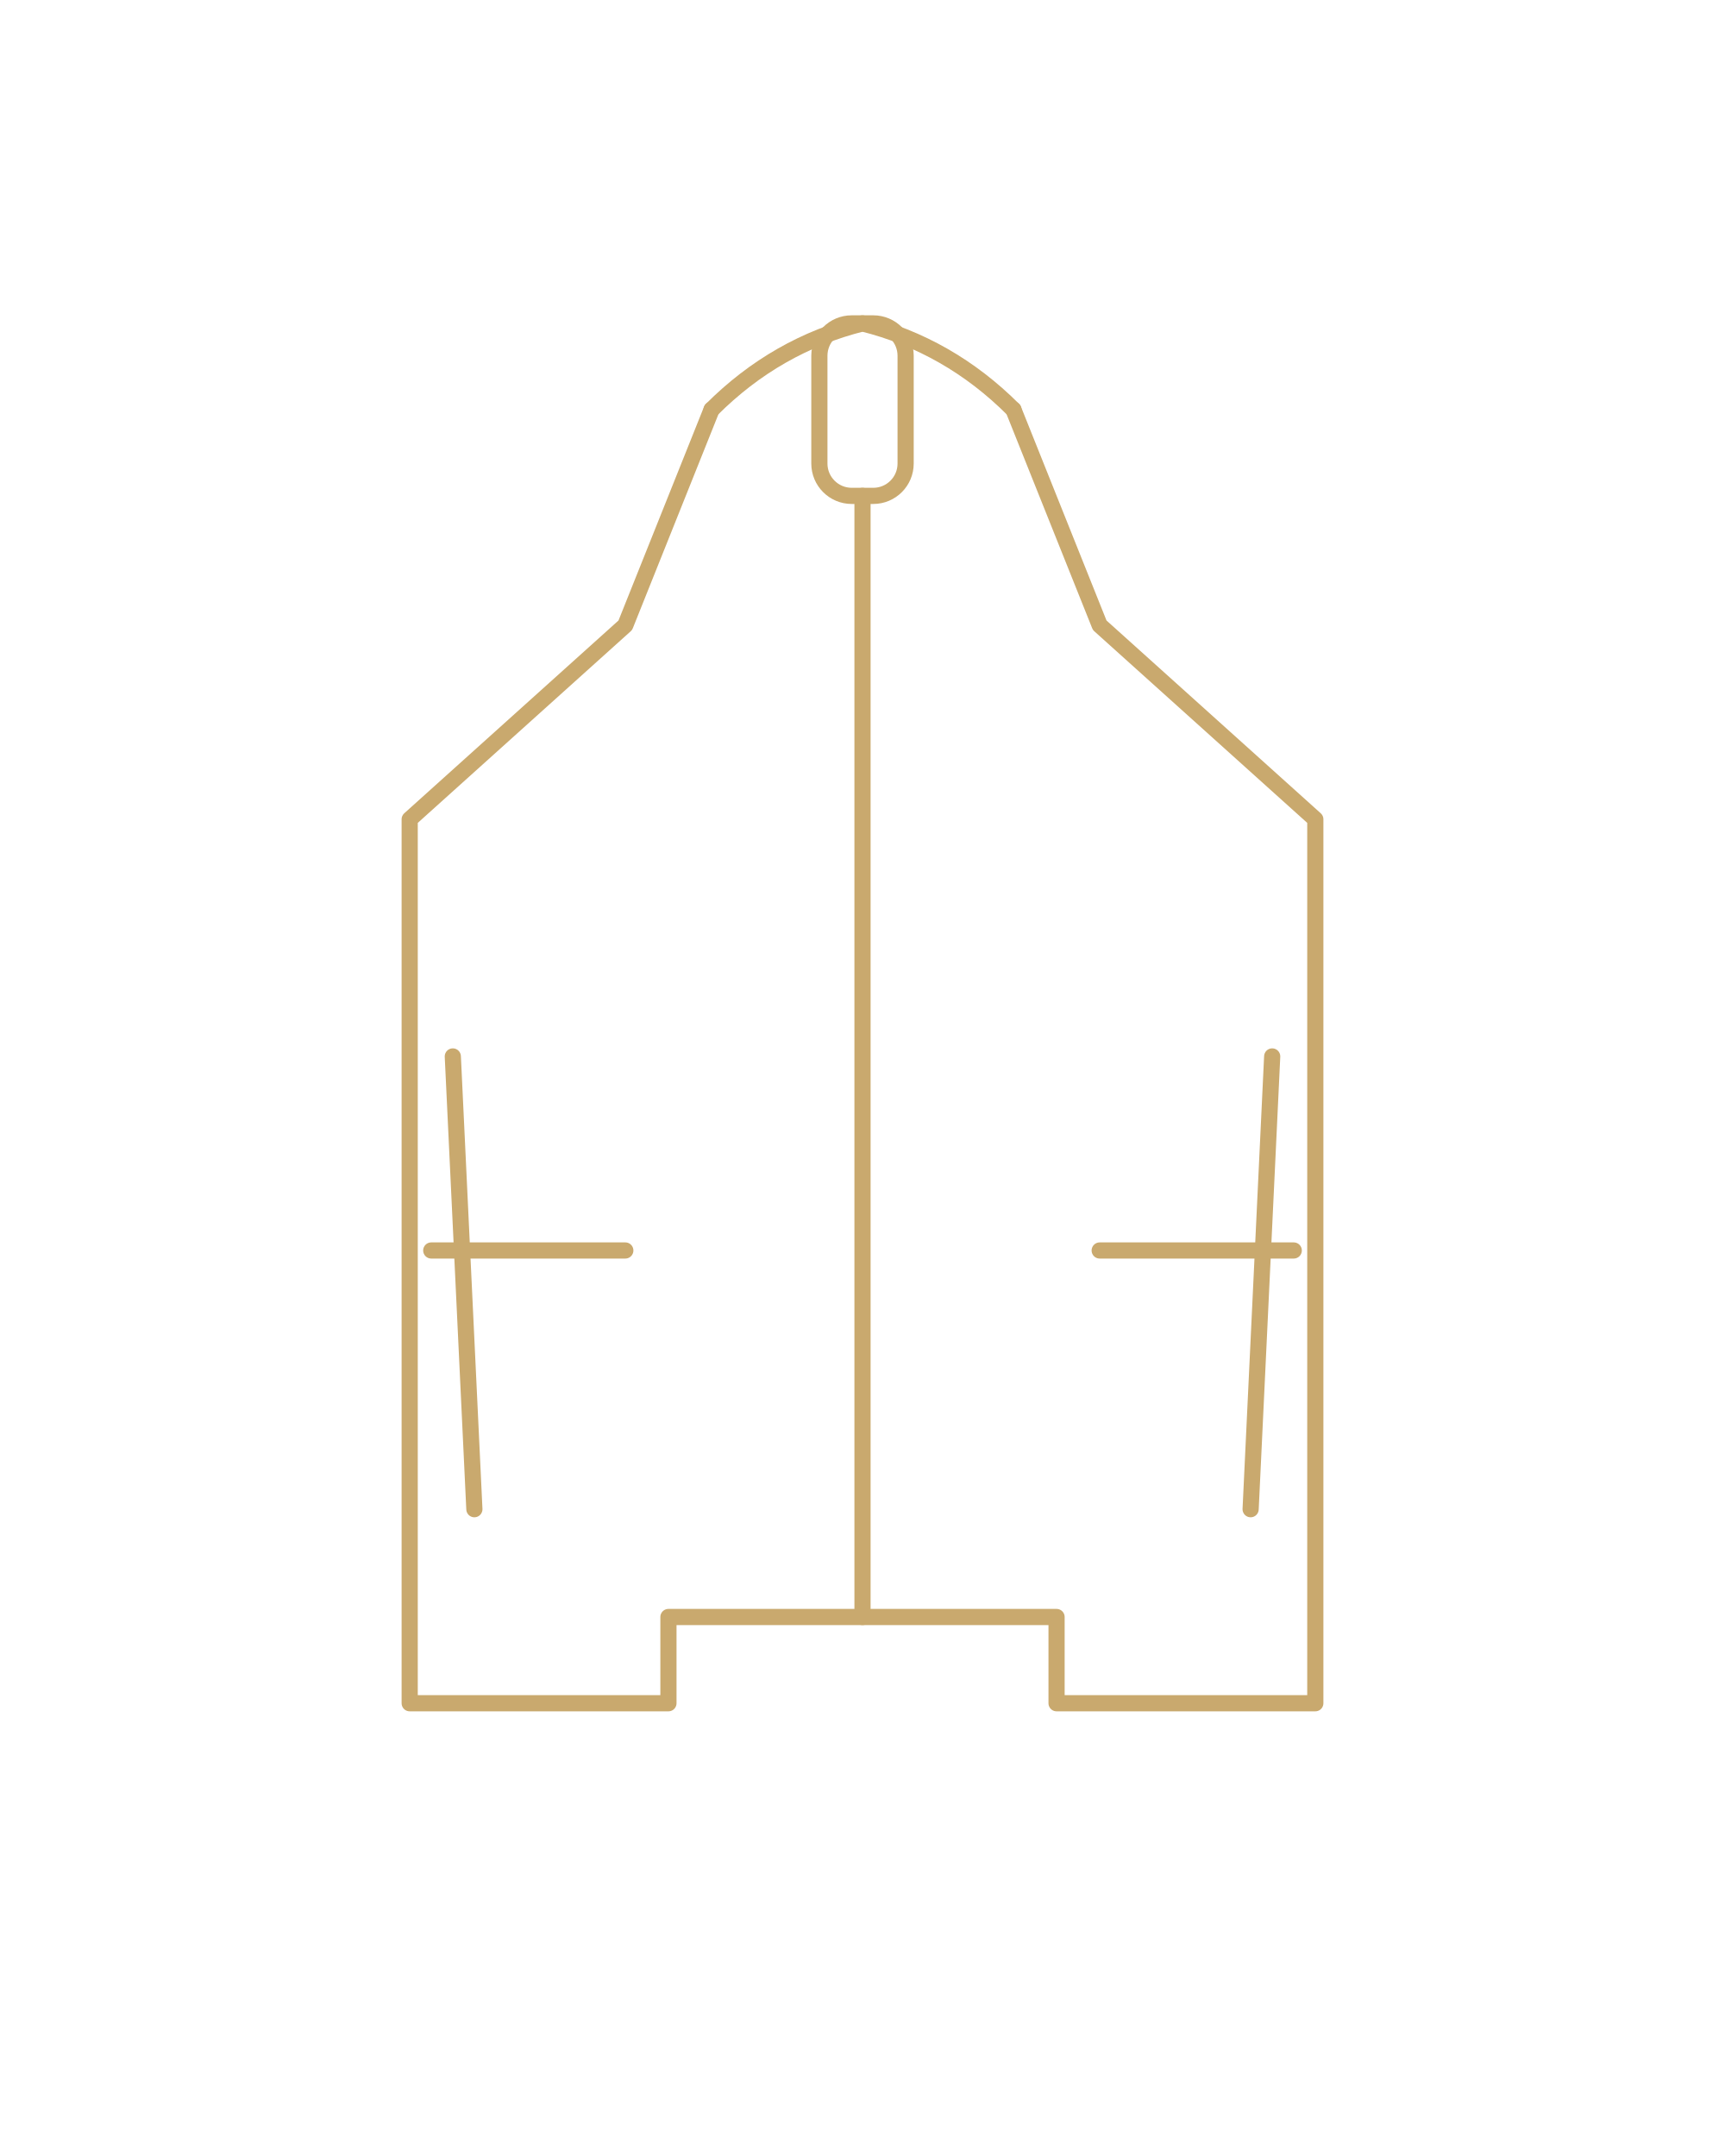
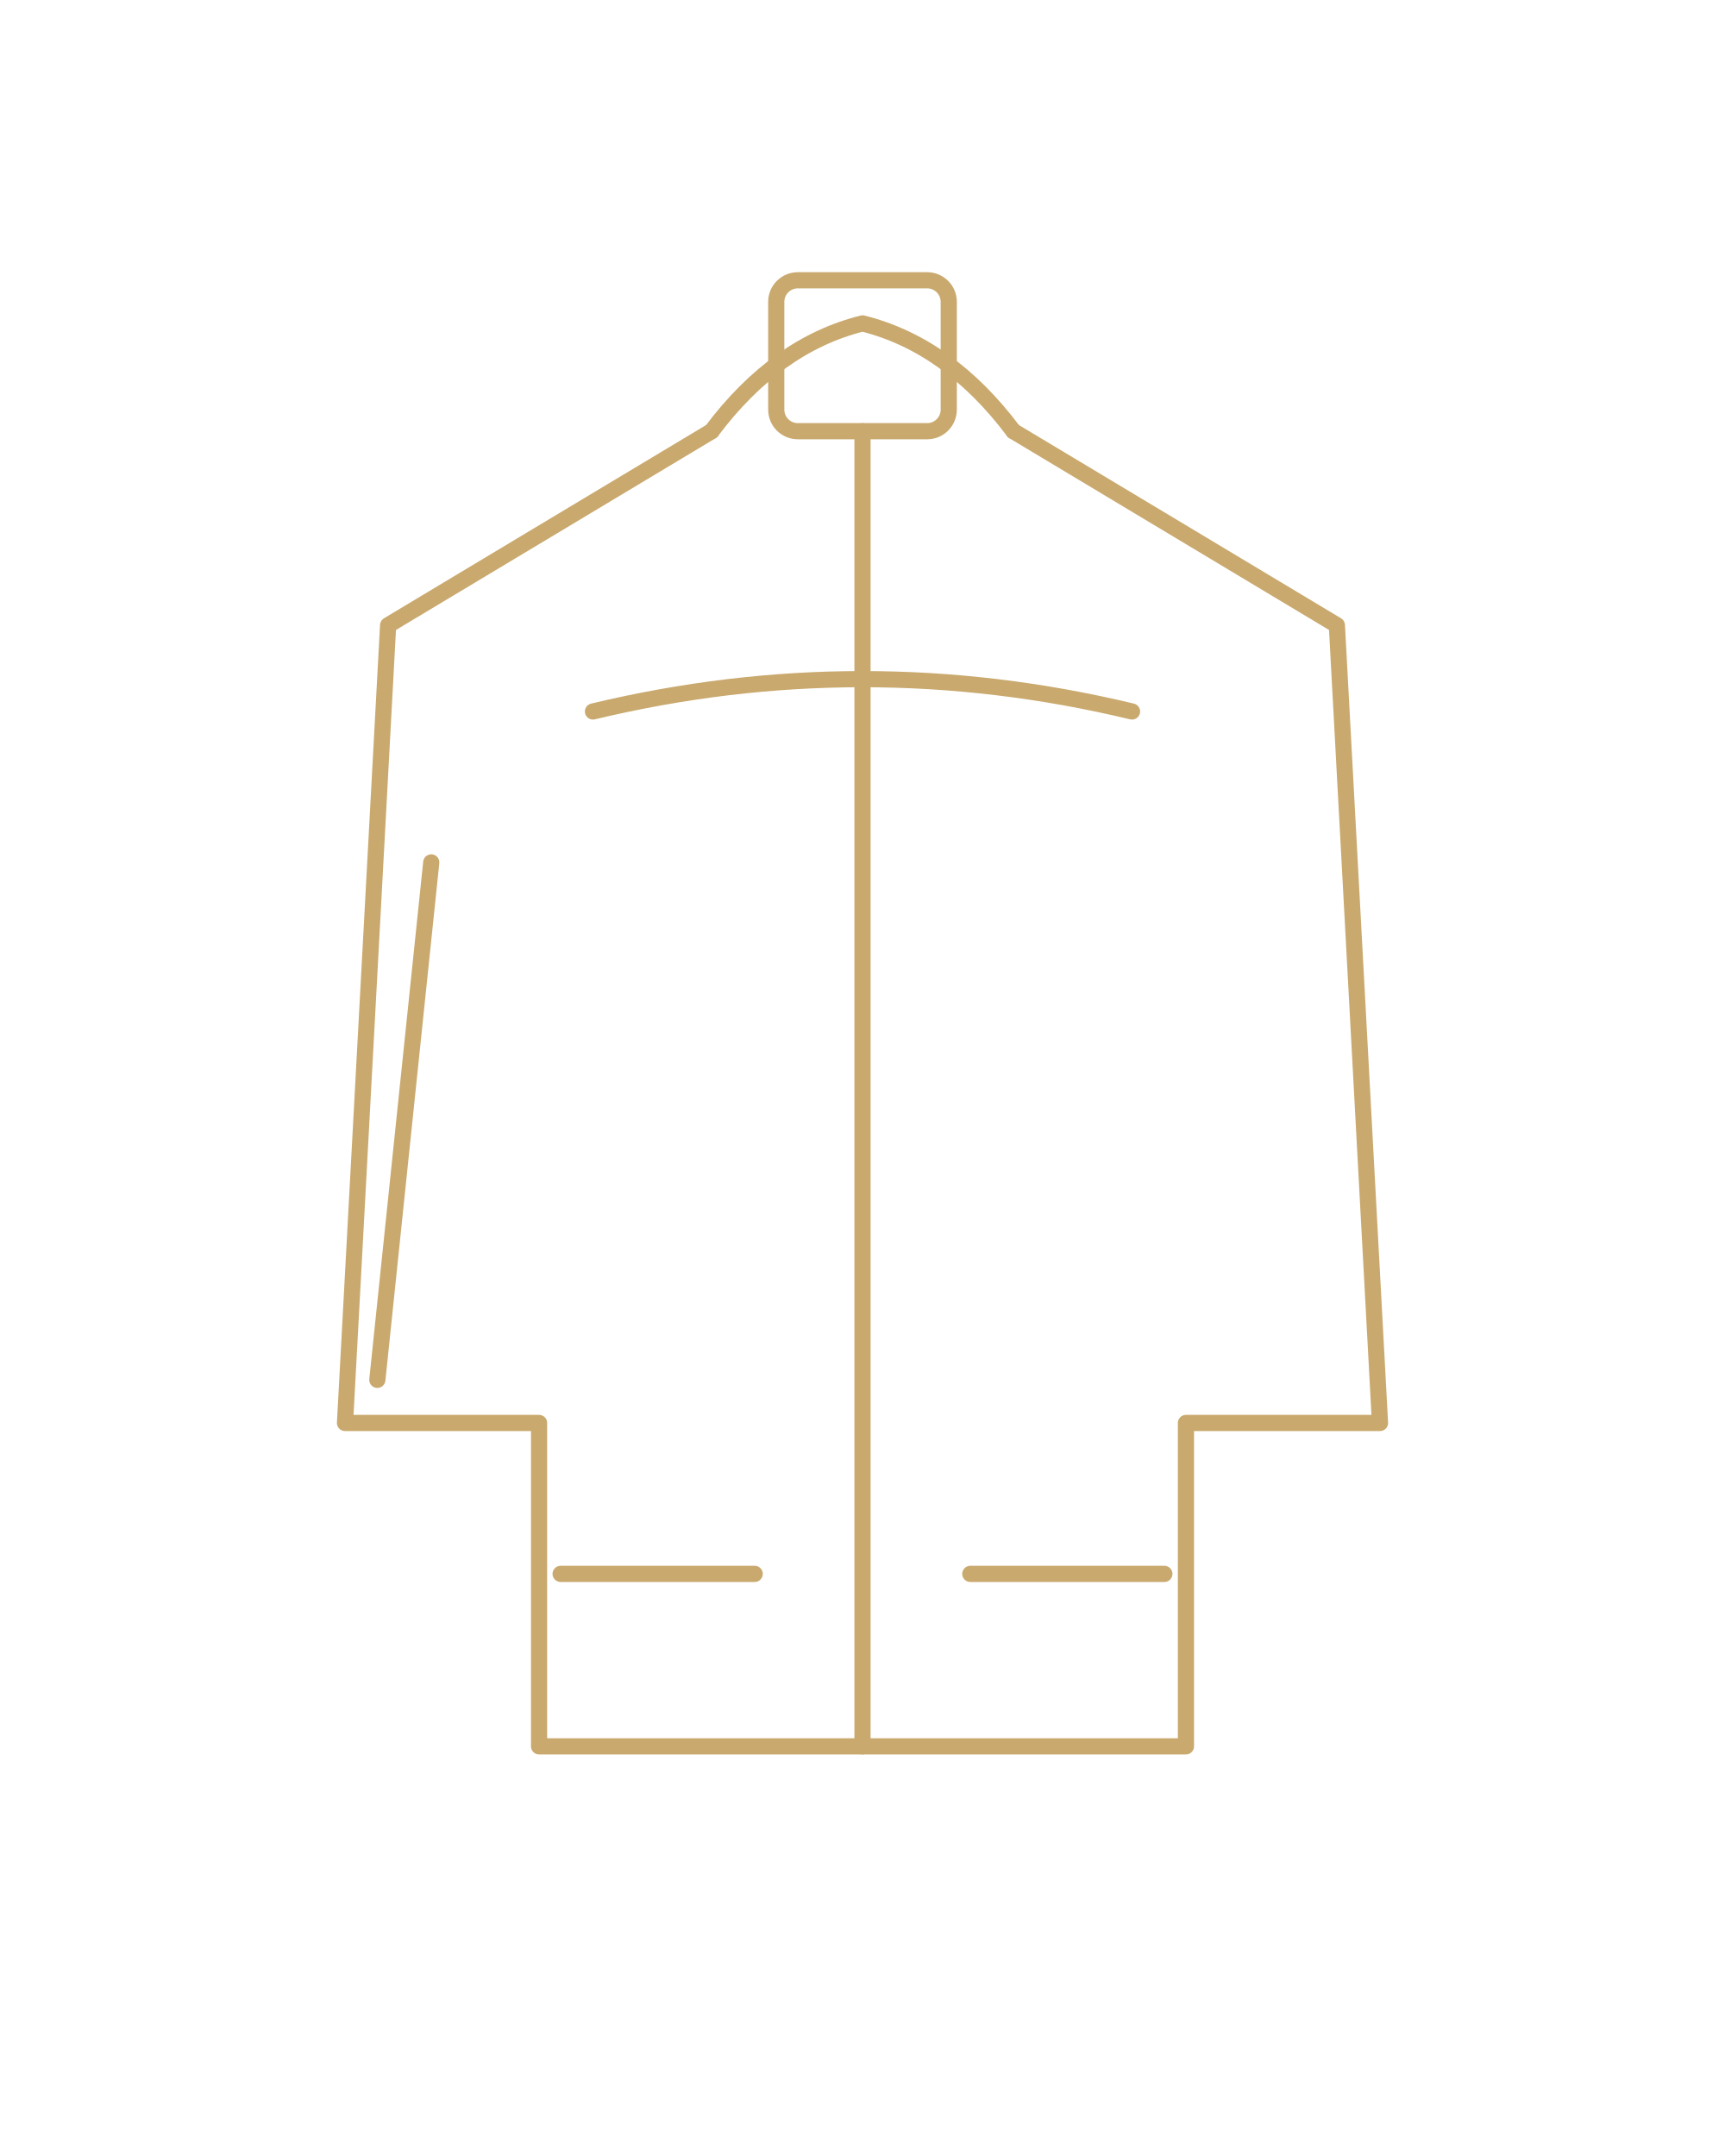
<svg xmlns="http://www.w3.org/2000/svg" viewBox="0 0 160 200" fill="none" stroke="#c9a96e" stroke-width="1.5" stroke-linecap="round" stroke-linejoin="round">
-   <path d="M66,38 L58,58 L38,76 L38,158 L62,158 L62,150 L98,150 L98,158 L122,158 L122,76 L102,58 L94,38" />
-   <path d="M66,38 Q72,32 80,30 Q88,32 94,38" />
-   <rect x="76" y="30" width="8" height="16" rx="3" />
-   <line x1="80" y1="46" x2="80" y2="150" />
-   <line x1="40" y1="116" x2="58" y2="116" />
-   <line x1="102" y1="116" x2="120" y2="116" />
-   <line x1="42" y1="98" x2="44" y2="140" />
-   <line x1="118" y1="98" x2="116" y2="140" />
+   <rect x="72" y="26" width="16" height="14" rx="2" />
+   <path d="M66,40 Q72,32 80,30 Q88,32 94,40" />
+   <path d="M66,40 L36,58 L32,132 L50,132 L50,162 L110,162 L110,132 L128,132 L124,58 L94,40" />
+   <line x1="80" y1="40" x2="80" y2="162" />
+   <line x1="40" y1="80" x2="35" y2="128" />
+   <path d="M55,66 Q80,60 105,66" />
+   <line x1="52" y1="146" x2="70" y2="146" />
+   <line x1="90" y1="146" x2="108" y2="146" />
</svg>
